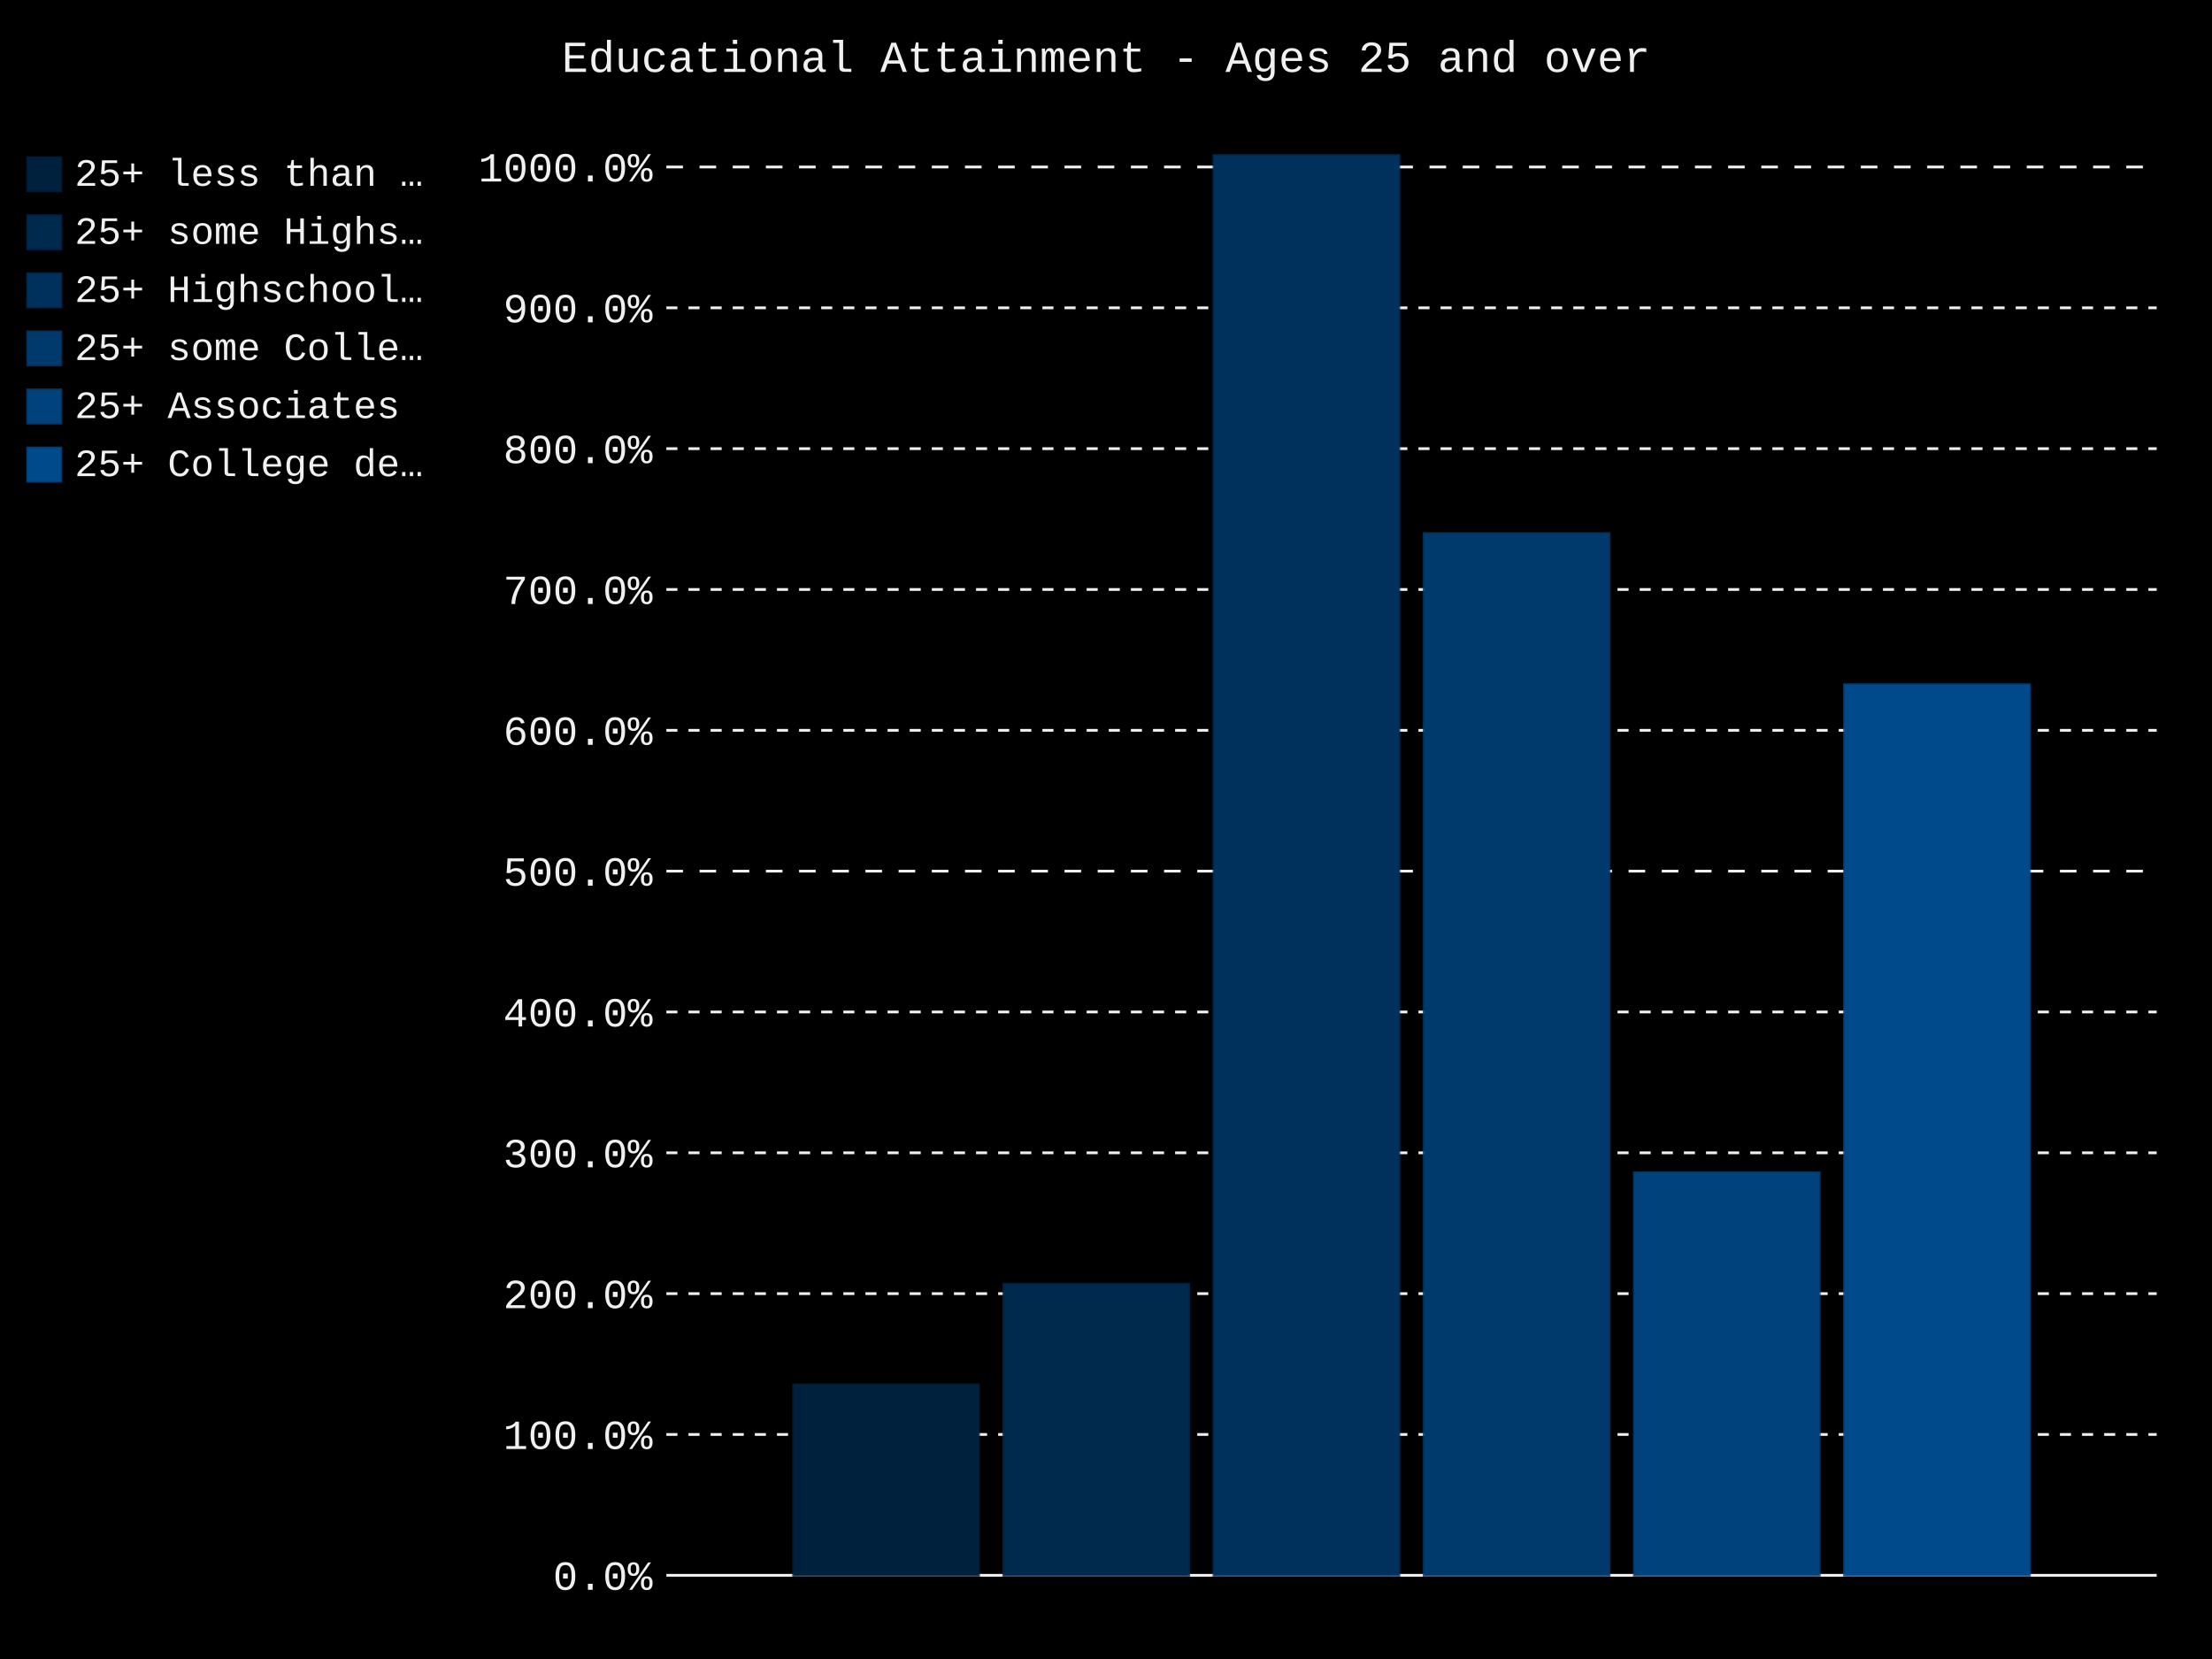
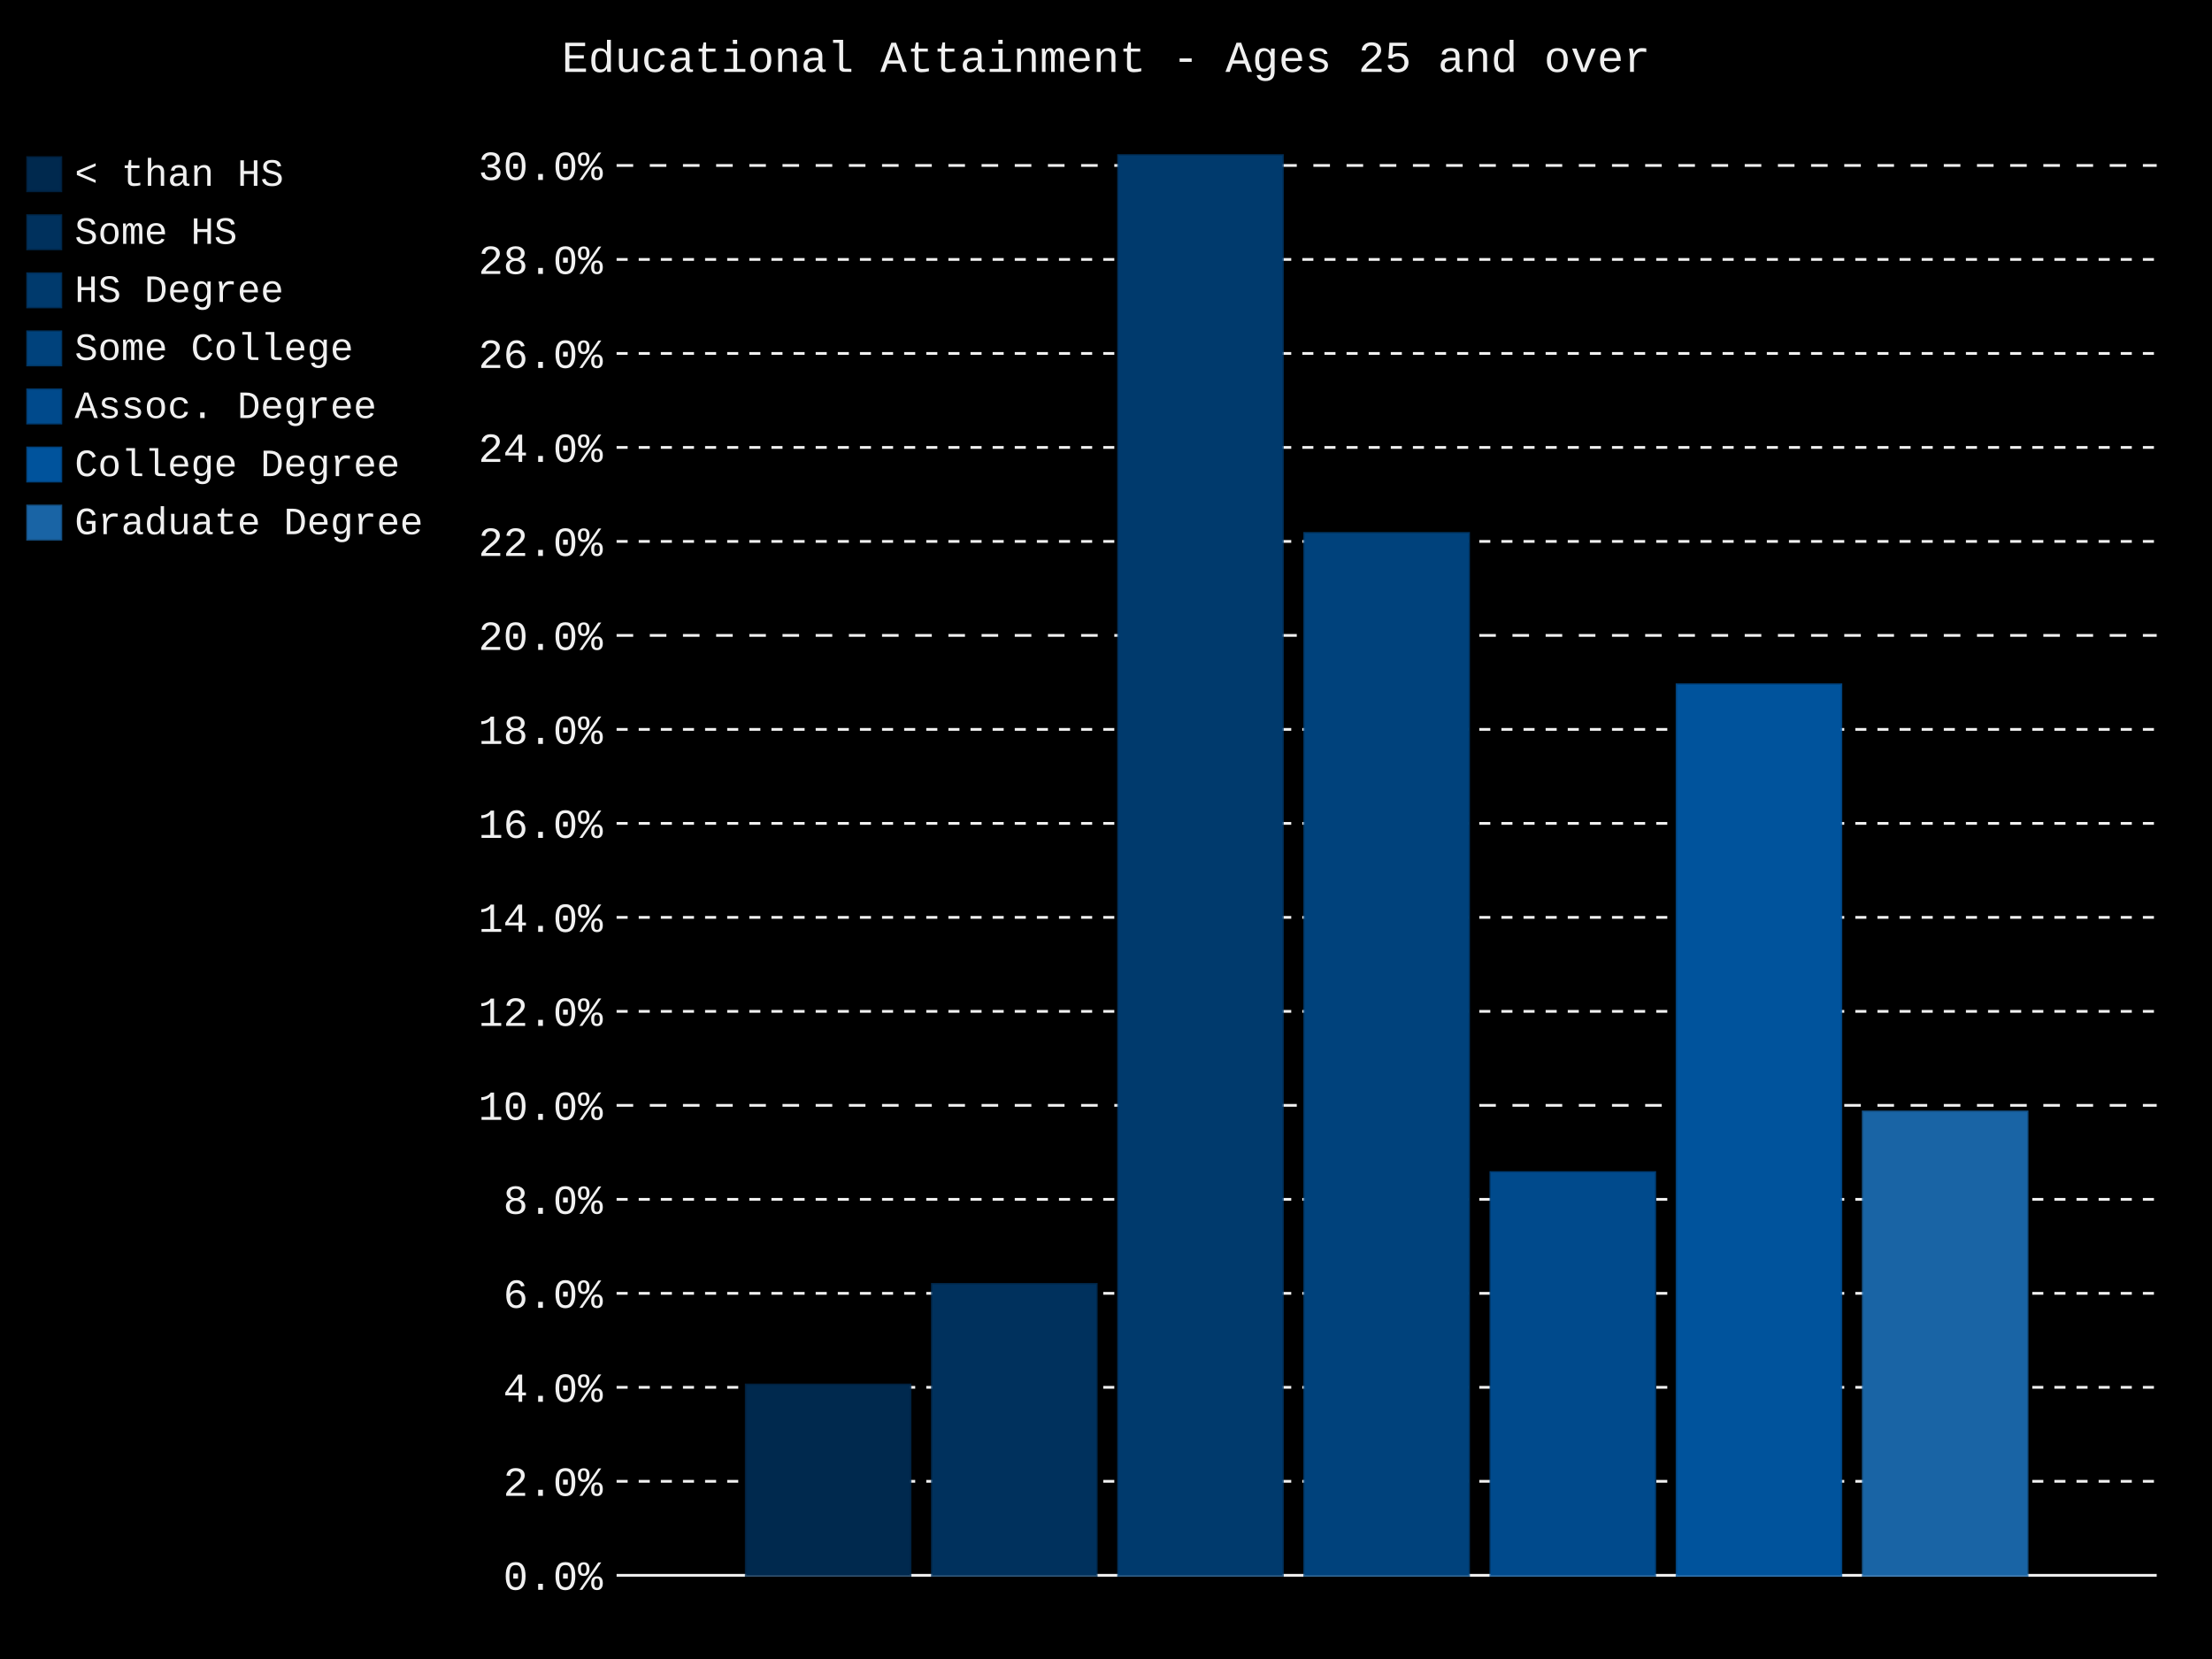
- <svg xmlns="http://www.w3.org/2000/svg" id="chart-fe534863-7f8a-46ef-bb84-2f4784d9d717" class="pygal-chart" viewBox="0 0 800 600">
+ <svg xmlns="http://www.w3.org/2000/svg" class="pygal-chart" id="chart-b0defab3-ced8-4c0a-a995-1b79ae2256e4" viewBox="0 0 800 600">
  <defs>
-     <style type="text/css">#chart-fe534863-7f8a-46ef-bb84-2f4784d9d717{-webkit-user-select:none;-webkit-font-smoothing:antialiased;font-family:Consolas,"Liberation Mono",Menlo,Courier,monospace}#chart-fe534863-7f8a-46ef-bb84-2f4784d9d717 .title{font-family:Consolas,"Liberation Mono",Menlo,Courier,monospace;font-size:16px}#chart-fe534863-7f8a-46ef-bb84-2f4784d9d717 .legends .legend text{font-family:Consolas,"Liberation Mono",Menlo,Courier,monospace;font-size:14px}#chart-fe534863-7f8a-46ef-bb84-2f4784d9d717 .axis text{font-family:Consolas,"Liberation Mono",Menlo,Courier,monospace;font-size:15px}#chart-fe534863-7f8a-46ef-bb84-2f4784d9d717 .axis text.major{font-family:Consolas,"Liberation Mono",Menlo,Courier,monospace;font-size:15px}#chart-fe534863-7f8a-46ef-bb84-2f4784d9d717 .text-overlay text.value{font-family:Consolas,"Liberation Mono",Menlo,Courier,monospace;font-size:16px}#chart-fe534863-7f8a-46ef-bb84-2f4784d9d717 .text-overlay text.label{font-family:Consolas,"Liberation Mono",Menlo,Courier,monospace;font-size:10px}#chart-fe534863-7f8a-46ef-bb84-2f4784d9d717 .tooltip{font-family:Consolas,"Liberation Mono",Menlo,Courier,monospace;font-size:14px}#chart-fe534863-7f8a-46ef-bb84-2f4784d9d717 text.no_data{font-family:Consolas,"Liberation Mono",Menlo,Courier,monospace;font-size:64px}
- #chart-fe534863-7f8a-46ef-bb84-2f4784d9d717{background-color:black}#chart-fe534863-7f8a-46ef-bb84-2f4784d9d717 path,#chart-fe534863-7f8a-46ef-bb84-2f4784d9d717 line,#chart-fe534863-7f8a-46ef-bb84-2f4784d9d717 rect,#chart-fe534863-7f8a-46ef-bb84-2f4784d9d717 circle{-webkit-transition:250ms;-moz-transition:250ms;transition:250ms}#chart-fe534863-7f8a-46ef-bb84-2f4784d9d717 .graph &gt; .background{fill:black}#chart-fe534863-7f8a-46ef-bb84-2f4784d9d717 .plot &gt; .background{fill:black}#chart-fe534863-7f8a-46ef-bb84-2f4784d9d717 .graph{fill:#F0F0F0}#chart-fe534863-7f8a-46ef-bb84-2f4784d9d717 text.no_data{fill:#F0F0F0}#chart-fe534863-7f8a-46ef-bb84-2f4784d9d717 .title{fill:#F0F0F0}#chart-fe534863-7f8a-46ef-bb84-2f4784d9d717 .legends .legend text{fill:#F0F0F0}#chart-fe534863-7f8a-46ef-bb84-2f4784d9d717 .legends .legend:hover text{fill:#F0F0F0}#chart-fe534863-7f8a-46ef-bb84-2f4784d9d717 .axis .line{stroke:#F0F0F0}#chart-fe534863-7f8a-46ef-bb84-2f4784d9d717 .axis .guide.line{stroke:#F0F0F0}#chart-fe534863-7f8a-46ef-bb84-2f4784d9d717 .axis .major.line{stroke:#F0F0F0}#chart-fe534863-7f8a-46ef-bb84-2f4784d9d717 .axis text.major{fill:#F0F0F0}#chart-fe534863-7f8a-46ef-bb84-2f4784d9d717 .axis.y .guides:hover .guide.line,#chart-fe534863-7f8a-46ef-bb84-2f4784d9d717 .line-graph .axis.x .guides:hover .guide.line,#chart-fe534863-7f8a-46ef-bb84-2f4784d9d717 .stackedline-graph .axis.x .guides:hover .guide.line,#chart-fe534863-7f8a-46ef-bb84-2f4784d9d717 .xy-graph .axis.x .guides:hover .guide.line{stroke:#F0F0F0}#chart-fe534863-7f8a-46ef-bb84-2f4784d9d717 .axis .guides:hover text{fill:#F0F0F0}#chart-fe534863-7f8a-46ef-bb84-2f4784d9d717 .reactive{fill-opacity:1;stroke-opacity:.8}#chart-fe534863-7f8a-46ef-bb84-2f4784d9d717 .ci{stroke:#F0F0F0}#chart-fe534863-7f8a-46ef-bb84-2f4784d9d717 .reactive.active,#chart-fe534863-7f8a-46ef-bb84-2f4784d9d717 .active .reactive{fill-opacity:.4;stroke-opacity:.9;stroke-width:4}#chart-fe534863-7f8a-46ef-bb84-2f4784d9d717 .ci .reactive.active{stroke-width:1.5}#chart-fe534863-7f8a-46ef-bb84-2f4784d9d717 .series text{fill:#F0F0F0}#chart-fe534863-7f8a-46ef-bb84-2f4784d9d717 .tooltip rect{fill:black;stroke:#F0F0F0;-webkit-transition:opacity 250ms;-moz-transition:opacity 250ms;transition:opacity 250ms}#chart-fe534863-7f8a-46ef-bb84-2f4784d9d717 .tooltip .label{fill:#F0F0F0}#chart-fe534863-7f8a-46ef-bb84-2f4784d9d717 .tooltip .label{fill:#F0F0F0}#chart-fe534863-7f8a-46ef-bb84-2f4784d9d717 .tooltip .legend{font-size:.8em;fill:#F0F0F0}#chart-fe534863-7f8a-46ef-bb84-2f4784d9d717 .tooltip .x_label{font-size:.6em;fill:#F0F0F0}#chart-fe534863-7f8a-46ef-bb84-2f4784d9d717 .tooltip .xlink{font-size:.5em;text-decoration:underline}#chart-fe534863-7f8a-46ef-bb84-2f4784d9d717 .tooltip .value{font-size:1.5em}#chart-fe534863-7f8a-46ef-bb84-2f4784d9d717 .bound{font-size:.5em}#chart-fe534863-7f8a-46ef-bb84-2f4784d9d717 .max-value{font-size:.75em;fill:#F0F0F0}#chart-fe534863-7f8a-46ef-bb84-2f4784d9d717 .map-element{fill:black;stroke:#F0F0F0 !important}#chart-fe534863-7f8a-46ef-bb84-2f4784d9d717 .map-element .reactive{fill-opacity:inherit;stroke-opacity:inherit}#chart-fe534863-7f8a-46ef-bb84-2f4784d9d717 .color-0,#chart-fe534863-7f8a-46ef-bb84-2f4784d9d717 .color-0 a:visited{stroke:#00213e;fill:#00213e}#chart-fe534863-7f8a-46ef-bb84-2f4784d9d717 .color-1,#chart-fe534863-7f8a-46ef-bb84-2f4784d9d717 .color-1 a:visited{stroke:#00294e;fill:#00294e}#chart-fe534863-7f8a-46ef-bb84-2f4784d9d717 .color-2,#chart-fe534863-7f8a-46ef-bb84-2f4784d9d717 .color-2 a:visited{stroke:#00315d;fill:#00315d}#chart-fe534863-7f8a-46ef-bb84-2f4784d9d717 .color-3,#chart-fe534863-7f8a-46ef-bb84-2f4784d9d717 .color-3 a:visited{stroke:#003a6d;fill:#003a6d}#chart-fe534863-7f8a-46ef-bb84-2f4784d9d717 .color-4,#chart-fe534863-7f8a-46ef-bb84-2f4784d9d717 .color-4 a:visited{stroke:#00427c;fill:#00427c}#chart-fe534863-7f8a-46ef-bb84-2f4784d9d717 .color-5,#chart-fe534863-7f8a-46ef-bb84-2f4784d9d717 .color-5 a:visited{stroke:#004a8c;fill:#004a8c}#chart-fe534863-7f8a-46ef-bb84-2f4784d9d717 .text-overlay .color-0 text{fill:white}#chart-fe534863-7f8a-46ef-bb84-2f4784d9d717 .text-overlay .color-1 text{fill:white}#chart-fe534863-7f8a-46ef-bb84-2f4784d9d717 .text-overlay .color-2 text{fill:black}#chart-fe534863-7f8a-46ef-bb84-2f4784d9d717 .text-overlay .color-3 text{fill:black}#chart-fe534863-7f8a-46ef-bb84-2f4784d9d717 .text-overlay .color-4 text{fill:black}#chart-fe534863-7f8a-46ef-bb84-2f4784d9d717 .text-overlay .color-5 text{fill:black}
- #chart-fe534863-7f8a-46ef-bb84-2f4784d9d717 text.no_data{text-anchor:middle}#chart-fe534863-7f8a-46ef-bb84-2f4784d9d717 .guide.line{fill:none}#chart-fe534863-7f8a-46ef-bb84-2f4784d9d717 .centered{text-anchor:middle}#chart-fe534863-7f8a-46ef-bb84-2f4784d9d717 .title{text-anchor:middle}#chart-fe534863-7f8a-46ef-bb84-2f4784d9d717 .legends .legend text{fill-opacity:1}#chart-fe534863-7f8a-46ef-bb84-2f4784d9d717 .axis.x text{text-anchor:middle}#chart-fe534863-7f8a-46ef-bb84-2f4784d9d717 .axis.x:not(.web) text[transform]{text-anchor:start}#chart-fe534863-7f8a-46ef-bb84-2f4784d9d717 .axis.x:not(.web) text[transform].backwards{text-anchor:end}#chart-fe534863-7f8a-46ef-bb84-2f4784d9d717 .axis.y text{text-anchor:end}#chart-fe534863-7f8a-46ef-bb84-2f4784d9d717 .axis.y text[transform].backwards{text-anchor:start}#chart-fe534863-7f8a-46ef-bb84-2f4784d9d717 .axis.y2 text{text-anchor:start}#chart-fe534863-7f8a-46ef-bb84-2f4784d9d717 .axis.y2 text[transform].backwards{text-anchor:end}#chart-fe534863-7f8a-46ef-bb84-2f4784d9d717 .axis .guide.line{stroke-dasharray:4,4}#chart-fe534863-7f8a-46ef-bb84-2f4784d9d717 .axis .major.guide.line{stroke-dasharray:6,6}#chart-fe534863-7f8a-46ef-bb84-2f4784d9d717 .horizontal .axis.y .guide.line,#chart-fe534863-7f8a-46ef-bb84-2f4784d9d717 .horizontal .axis.y2 .guide.line,#chart-fe534863-7f8a-46ef-bb84-2f4784d9d717 .vertical .axis.x .guide.line{opacity:0}#chart-fe534863-7f8a-46ef-bb84-2f4784d9d717 .horizontal .axis.always_show .guide.line,#chart-fe534863-7f8a-46ef-bb84-2f4784d9d717 .vertical .axis.always_show .guide.line{opacity:1 !important}#chart-fe534863-7f8a-46ef-bb84-2f4784d9d717 .axis.y .guides:hover .guide.line,#chart-fe534863-7f8a-46ef-bb84-2f4784d9d717 .axis.y2 .guides:hover .guide.line,#chart-fe534863-7f8a-46ef-bb84-2f4784d9d717 .axis.x .guides:hover .guide.line{opacity:1}#chart-fe534863-7f8a-46ef-bb84-2f4784d9d717 .axis .guides:hover text{opacity:1}#chart-fe534863-7f8a-46ef-bb84-2f4784d9d717 .nofill{fill:none}#chart-fe534863-7f8a-46ef-bb84-2f4784d9d717 .subtle-fill{fill-opacity:.2}#chart-fe534863-7f8a-46ef-bb84-2f4784d9d717 .dot{stroke-width:1px;fill-opacity:1}#chart-fe534863-7f8a-46ef-bb84-2f4784d9d717 .dot.active{stroke-width:5px}#chart-fe534863-7f8a-46ef-bb84-2f4784d9d717 .dot.negative{fill:transparent}#chart-fe534863-7f8a-46ef-bb84-2f4784d9d717 text,#chart-fe534863-7f8a-46ef-bb84-2f4784d9d717 tspan{stroke:none !important}#chart-fe534863-7f8a-46ef-bb84-2f4784d9d717 .series text.active{opacity:1}#chart-fe534863-7f8a-46ef-bb84-2f4784d9d717 .tooltip rect{fill-opacity:.95;stroke-width:.5}#chart-fe534863-7f8a-46ef-bb84-2f4784d9d717 .tooltip text{fill-opacity:1}#chart-fe534863-7f8a-46ef-bb84-2f4784d9d717 .showable{visibility:hidden}#chart-fe534863-7f8a-46ef-bb84-2f4784d9d717 .showable.shown{visibility:visible}#chart-fe534863-7f8a-46ef-bb84-2f4784d9d717 .gauge-background{fill:rgba(229,229,229,1);stroke:none}#chart-fe534863-7f8a-46ef-bb84-2f4784d9d717 .bg-lines{stroke:black;stroke-width:2px}</style>
+     <style type="text/css">#chart-b0defab3-ced8-4c0a-a995-1b79ae2256e4{-webkit-user-select:none;-webkit-font-smoothing:antialiased;font-family:Consolas,"Liberation Mono",Menlo,Courier,monospace}#chart-b0defab3-ced8-4c0a-a995-1b79ae2256e4 .title{font-family:Consolas,"Liberation Mono",Menlo,Courier,monospace;font-size:16px}#chart-b0defab3-ced8-4c0a-a995-1b79ae2256e4 .legends .legend text{font-family:Consolas,"Liberation Mono",Menlo,Courier,monospace;font-size:14px}#chart-b0defab3-ced8-4c0a-a995-1b79ae2256e4 .axis text{font-family:Consolas,"Liberation Mono",Menlo,Courier,monospace;font-size:15px}#chart-b0defab3-ced8-4c0a-a995-1b79ae2256e4 .axis text.major{font-family:Consolas,"Liberation Mono",Menlo,Courier,monospace;font-size:15px}#chart-b0defab3-ced8-4c0a-a995-1b79ae2256e4 .text-overlay text.value{font-family:Consolas,"Liberation Mono",Menlo,Courier,monospace;font-size:16px}#chart-b0defab3-ced8-4c0a-a995-1b79ae2256e4 .text-overlay text.label{font-family:Consolas,"Liberation Mono",Menlo,Courier,monospace;font-size:10px}#chart-b0defab3-ced8-4c0a-a995-1b79ae2256e4 .tooltip{font-family:Consolas,"Liberation Mono",Menlo,Courier,monospace;font-size:14px}#chart-b0defab3-ced8-4c0a-a995-1b79ae2256e4 text.no_data{font-family:Consolas,"Liberation Mono",Menlo,Courier,monospace;font-size:64px}
+ #chart-b0defab3-ced8-4c0a-a995-1b79ae2256e4{background-color:black}#chart-b0defab3-ced8-4c0a-a995-1b79ae2256e4 path,#chart-b0defab3-ced8-4c0a-a995-1b79ae2256e4 line,#chart-b0defab3-ced8-4c0a-a995-1b79ae2256e4 rect,#chart-b0defab3-ced8-4c0a-a995-1b79ae2256e4 circle{-webkit-transition:250ms;-moz-transition:250ms;transition:250ms}#chart-b0defab3-ced8-4c0a-a995-1b79ae2256e4 .graph &gt; .background{fill:black}#chart-b0defab3-ced8-4c0a-a995-1b79ae2256e4 .plot &gt; .background{fill:black}#chart-b0defab3-ced8-4c0a-a995-1b79ae2256e4 .graph{fill:#F0F0F0}#chart-b0defab3-ced8-4c0a-a995-1b79ae2256e4 text.no_data{fill:#F0F0F0}#chart-b0defab3-ced8-4c0a-a995-1b79ae2256e4 .title{fill:#F0F0F0}#chart-b0defab3-ced8-4c0a-a995-1b79ae2256e4 .legends .legend text{fill:#F0F0F0}#chart-b0defab3-ced8-4c0a-a995-1b79ae2256e4 .legends .legend:hover text{fill:#F0F0F0}#chart-b0defab3-ced8-4c0a-a995-1b79ae2256e4 .axis .line{stroke:#F0F0F0}#chart-b0defab3-ced8-4c0a-a995-1b79ae2256e4 .axis .guide.line{stroke:#F0F0F0}#chart-b0defab3-ced8-4c0a-a995-1b79ae2256e4 .axis .major.line{stroke:#F0F0F0}#chart-b0defab3-ced8-4c0a-a995-1b79ae2256e4 .axis text.major{fill:#F0F0F0}#chart-b0defab3-ced8-4c0a-a995-1b79ae2256e4 .axis.y .guides:hover .guide.line,#chart-b0defab3-ced8-4c0a-a995-1b79ae2256e4 .line-graph .axis.x .guides:hover .guide.line,#chart-b0defab3-ced8-4c0a-a995-1b79ae2256e4 .stackedline-graph .axis.x .guides:hover .guide.line,#chart-b0defab3-ced8-4c0a-a995-1b79ae2256e4 .xy-graph .axis.x .guides:hover .guide.line{stroke:#F0F0F0}#chart-b0defab3-ced8-4c0a-a995-1b79ae2256e4 .axis .guides:hover text{fill:#F0F0F0}#chart-b0defab3-ced8-4c0a-a995-1b79ae2256e4 .reactive{fill-opacity:1;stroke-opacity:.8}#chart-b0defab3-ced8-4c0a-a995-1b79ae2256e4 .ci{stroke:#F0F0F0}#chart-b0defab3-ced8-4c0a-a995-1b79ae2256e4 .reactive.active,#chart-b0defab3-ced8-4c0a-a995-1b79ae2256e4 .active .reactive{fill-opacity:.4;stroke-opacity:.9;stroke-width:4}#chart-b0defab3-ced8-4c0a-a995-1b79ae2256e4 .ci .reactive.active{stroke-width:1.5}#chart-b0defab3-ced8-4c0a-a995-1b79ae2256e4 .series text{fill:#F0F0F0}#chart-b0defab3-ced8-4c0a-a995-1b79ae2256e4 .tooltip rect{fill:black;stroke:#F0F0F0;-webkit-transition:opacity 250ms;-moz-transition:opacity 250ms;transition:opacity 250ms}#chart-b0defab3-ced8-4c0a-a995-1b79ae2256e4 .tooltip .label{fill:#F0F0F0}#chart-b0defab3-ced8-4c0a-a995-1b79ae2256e4 .tooltip .label{fill:#F0F0F0}#chart-b0defab3-ced8-4c0a-a995-1b79ae2256e4 .tooltip .legend{font-size:.8em;fill:#F0F0F0}#chart-b0defab3-ced8-4c0a-a995-1b79ae2256e4 .tooltip .x_label{font-size:.6em;fill:#F0F0F0}#chart-b0defab3-ced8-4c0a-a995-1b79ae2256e4 .tooltip .xlink{font-size:.5em;text-decoration:underline}#chart-b0defab3-ced8-4c0a-a995-1b79ae2256e4 .tooltip .value{font-size:1.5em}#chart-b0defab3-ced8-4c0a-a995-1b79ae2256e4 .bound{font-size:.5em}#chart-b0defab3-ced8-4c0a-a995-1b79ae2256e4 .max-value{font-size:.75em;fill:#F0F0F0}#chart-b0defab3-ced8-4c0a-a995-1b79ae2256e4 .map-element{fill:black;stroke:#F0F0F0 !important}#chart-b0defab3-ced8-4c0a-a995-1b79ae2256e4 .map-element .reactive{fill-opacity:inherit;stroke-opacity:inherit}#chart-b0defab3-ced8-4c0a-a995-1b79ae2256e4 .color-0,#chart-b0defab3-ced8-4c0a-a995-1b79ae2256e4 .color-0 a:visited{stroke:#00294e;fill:#00294e}#chart-b0defab3-ced8-4c0a-a995-1b79ae2256e4 .color-1,#chart-b0defab3-ced8-4c0a-a995-1b79ae2256e4 .color-1 a:visited{stroke:#00315d;fill:#00315d}#chart-b0defab3-ced8-4c0a-a995-1b79ae2256e4 .color-2,#chart-b0defab3-ced8-4c0a-a995-1b79ae2256e4 .color-2 a:visited{stroke:#003a6d;fill:#003a6d}#chart-b0defab3-ced8-4c0a-a995-1b79ae2256e4 .color-3,#chart-b0defab3-ced8-4c0a-a995-1b79ae2256e4 .color-3 a:visited{stroke:#00427c;fill:#00427c}#chart-b0defab3-ced8-4c0a-a995-1b79ae2256e4 .color-4,#chart-b0defab3-ced8-4c0a-a995-1b79ae2256e4 .color-4 a:visited{stroke:#004a8c;fill:#004a8c}#chart-b0defab3-ced8-4c0a-a995-1b79ae2256e4 .color-5,#chart-b0defab3-ced8-4c0a-a995-1b79ae2256e4 .color-5 a:visited{stroke:#00539c;fill:#00539c}#chart-b0defab3-ced8-4c0a-a995-1b79ae2256e4 .color-6,#chart-b0defab3-ced8-4c0a-a995-1b79ae2256e4 .color-6 a:visited{stroke:#1964a5;fill:#1964a5}#chart-b0defab3-ced8-4c0a-a995-1b79ae2256e4 .text-overlay .color-0 text{fill:white}#chart-b0defab3-ced8-4c0a-a995-1b79ae2256e4 .text-overlay .color-1 text{fill:black}#chart-b0defab3-ced8-4c0a-a995-1b79ae2256e4 .text-overlay .color-2 text{fill:black}#chart-b0defab3-ced8-4c0a-a995-1b79ae2256e4 .text-overlay .color-3 text{fill:black}#chart-b0defab3-ced8-4c0a-a995-1b79ae2256e4 .text-overlay .color-4 text{fill:black}#chart-b0defab3-ced8-4c0a-a995-1b79ae2256e4 .text-overlay .color-5 text{fill:black}#chart-b0defab3-ced8-4c0a-a995-1b79ae2256e4 .text-overlay .color-6 text{fill:black}
+ #chart-b0defab3-ced8-4c0a-a995-1b79ae2256e4 text.no_data{text-anchor:middle}#chart-b0defab3-ced8-4c0a-a995-1b79ae2256e4 .guide.line{fill:none}#chart-b0defab3-ced8-4c0a-a995-1b79ae2256e4 .centered{text-anchor:middle}#chart-b0defab3-ced8-4c0a-a995-1b79ae2256e4 .title{text-anchor:middle}#chart-b0defab3-ced8-4c0a-a995-1b79ae2256e4 .legends .legend text{fill-opacity:1}#chart-b0defab3-ced8-4c0a-a995-1b79ae2256e4 .axis.x text{text-anchor:middle}#chart-b0defab3-ced8-4c0a-a995-1b79ae2256e4 .axis.x:not(.web) text[transform]{text-anchor:start}#chart-b0defab3-ced8-4c0a-a995-1b79ae2256e4 .axis.x:not(.web) text[transform].backwards{text-anchor:end}#chart-b0defab3-ced8-4c0a-a995-1b79ae2256e4 .axis.y text{text-anchor:end}#chart-b0defab3-ced8-4c0a-a995-1b79ae2256e4 .axis.y text[transform].backwards{text-anchor:start}#chart-b0defab3-ced8-4c0a-a995-1b79ae2256e4 .axis.y2 text{text-anchor:start}#chart-b0defab3-ced8-4c0a-a995-1b79ae2256e4 .axis.y2 text[transform].backwards{text-anchor:end}#chart-b0defab3-ced8-4c0a-a995-1b79ae2256e4 .axis .guide.line{stroke-dasharray:4,4}#chart-b0defab3-ced8-4c0a-a995-1b79ae2256e4 .axis .major.guide.line{stroke-dasharray:6,6}#chart-b0defab3-ced8-4c0a-a995-1b79ae2256e4 .horizontal .axis.y .guide.line,#chart-b0defab3-ced8-4c0a-a995-1b79ae2256e4 .horizontal .axis.y2 .guide.line,#chart-b0defab3-ced8-4c0a-a995-1b79ae2256e4 .vertical .axis.x .guide.line{opacity:0}#chart-b0defab3-ced8-4c0a-a995-1b79ae2256e4 .horizontal .axis.always_show .guide.line,#chart-b0defab3-ced8-4c0a-a995-1b79ae2256e4 .vertical .axis.always_show .guide.line{opacity:1 !important}#chart-b0defab3-ced8-4c0a-a995-1b79ae2256e4 .axis.y .guides:hover .guide.line,#chart-b0defab3-ced8-4c0a-a995-1b79ae2256e4 .axis.y2 .guides:hover .guide.line,#chart-b0defab3-ced8-4c0a-a995-1b79ae2256e4 .axis.x .guides:hover .guide.line{opacity:1}#chart-b0defab3-ced8-4c0a-a995-1b79ae2256e4 .axis .guides:hover text{opacity:1}#chart-b0defab3-ced8-4c0a-a995-1b79ae2256e4 .nofill{fill:none}#chart-b0defab3-ced8-4c0a-a995-1b79ae2256e4 .subtle-fill{fill-opacity:.2}#chart-b0defab3-ced8-4c0a-a995-1b79ae2256e4 .dot{stroke-width:1px;fill-opacity:1}#chart-b0defab3-ced8-4c0a-a995-1b79ae2256e4 .dot.active{stroke-width:5px}#chart-b0defab3-ced8-4c0a-a995-1b79ae2256e4 .dot.negative{fill:transparent}#chart-b0defab3-ced8-4c0a-a995-1b79ae2256e4 text,#chart-b0defab3-ced8-4c0a-a995-1b79ae2256e4 tspan{stroke:none !important}#chart-b0defab3-ced8-4c0a-a995-1b79ae2256e4 .series text.active{opacity:1}#chart-b0defab3-ced8-4c0a-a995-1b79ae2256e4 .tooltip rect{fill-opacity:.95;stroke-width:.5}#chart-b0defab3-ced8-4c0a-a995-1b79ae2256e4 .tooltip text{fill-opacity:1}#chart-b0defab3-ced8-4c0a-a995-1b79ae2256e4 .showable{visibility:hidden}#chart-b0defab3-ced8-4c0a-a995-1b79ae2256e4 .showable.shown{visibility:visible}#chart-b0defab3-ced8-4c0a-a995-1b79ae2256e4 .gauge-background{fill:rgba(229,229,229,1);stroke:none}#chart-b0defab3-ced8-4c0a-a995-1b79ae2256e4 .bg-lines{stroke:black;stroke-width:2px}</style>
  </defs>
  <g class="graph bar-graph vertical">
    <rect class="background" height="600" width="800" x="0" y="0" />
-     <g class="plot" transform="translate(241, 46)">
-       <rect class="background" height="534" width="539.0" x="0" y="0" />
+     <g class="plot" transform="translate(223, 46)">
+       <rect class="background" height="534" width="557.0" x="0" y="0" />
      <g class="axis y always_show">
        <g class="guides">
-           <path class="major line" d="M0 523.731 h539" />
+           <path class="major line" d="M0 523.731 h557" />
          <text class="major" x="-5" y="528.981">0.0%</text>
        </g>
        <g class="guides">
-           <path class="guide line" d="M0 472.797 h539" />
-           <text class="" x="-5" y="478.047">100.0%</text>
+           <path class="guide line" d="M0 489.738 h557" />
+           <text class="" x="-5" y="494.988">2.0%</text>
        </g>
        <g class="guides">
-           <path class="guide line" d="M0 421.864 h539" />
-           <text class="" x="-5" y="427.114">200.0%</text>
+           <path class="guide line" d="M0 455.745 h557" />
+           <text class="" x="-5" y="460.995">4.0%</text>
        </g>
        <g class="guides">
-           <path class="guide line" d="M0 370.93 h539" />
-           <text class="" x="-5" y="376.18">300.0%</text>
+           <path class="guide line" d="M0 421.752 h557" />
+           <text class="" x="-5" y="427.002">6.0%</text>
        </g>
        <g class="guides">
-           <path class="guide line" d="M0 319.996 h539" />
-           <text class="" x="-5" y="325.246">400.0%</text>
+           <path class="guide line" d="M0 387.759 h557" />
+           <text class="" x="-5" y="393.009">8.0%</text>
        </g>
        <g class="guides">
-           <path class="major guide line" d="M0 269.063 h539" />
-           <text class="major" x="-5" y="274.313">500.0%</text>
+           <path class="major guide line" d="M0 353.767 h557" />
+           <text class="major" x="-5" y="359.017">10.0%</text>
        </g>
        <g class="guides">
-           <path class="guide line" d="M0 218.129 h539" />
-           <text class="" x="-5" y="223.379">600.0%</text>
+           <path class="guide line" d="M0 319.774 h557" />
+           <text class="" x="-5" y="325.024">12.0%</text>
        </g>
        <g class="guides">
-           <path class="guide line" d="M0 167.196 h539" />
-           <text class="" x="-5" y="172.446">700.0%</text>
+           <path class="guide line" d="M0 285.781 h557" />
+           <text class="" x="-5" y="291.031">14.0%</text>
        </g>
        <g class="guides">
-           <path class="guide line" d="M0 116.262 h539" />
-           <text class="" x="-5" y="121.512">800.0%</text>
+           <path class="guide line" d="M0 251.788 h557" />
+           <text class="" x="-5" y="257.038">16.0%</text>
        </g>
        <g class="guides">
-           <path class="guide line" d="M0 65.328 h539" />
-           <text class="" x="-5" y="70.578">900.0%</text>
+           <path class="guide line" d="M0 217.795 h557" />
+           <text class="" x="-5" y="223.045">18.0%</text>
        </g>
        <g class="guides">
-           <path class="major guide line" d="M0 14.395 h539" />
-           <text class="major" x="-5" y="19.645">1000.0%</text>
+           <path class="major guide line" d="M0 183.803 h557" />
+           <text class="major" x="-5" y="189.053">20.0%</text>
+         </g>
+         <g class="guides">
+           <path class="guide line" d="M0 149.81 h557" />
+           <text class="" x="-5" y="155.06">22.0%</text>
+         </g>
+         <g class="guides">
+           <path class="guide line" d="M0 115.817 h557" />
+           <text class="" x="-5" y="121.067">24.0%</text>
+         </g>
+         <g class="guides">
+           <path class="guide line" d="M0 81.824 h557" />
+           <text class="" x="-5" y="87.074">26.0%</text>
+         </g>
+         <g class="guides">
+           <path class="guide line" d="M0 47.831 h557" />
+           <text class="" x="-5" y="53.081">28.0%</text>
+         </g>
+         <g class="guides">
+           <path class="major guide line" d="M0 13.838 h557" />
+           <text class="major" x="-5" y="19.088">30.0%</text>
        </g>
      </g>
      <g class="series serie-0 color-0">
        <g class="bars">
          <g class="bar">
-             <rect class="rect reactive tooltip-trigger" height="68.913" rx="0" ry="0" width="66.891" x="46.022" y="454.818" />
+             <rect class="rect reactive tooltip-trigger" height="68.835" rx="0" ry="0" width="59.25" x="46.886" y="454.895" />
          </g>
        </g>
      </g>
      <g class="series serie-1 color-1">
        <g class="bars">
          <g class="bar">
-             <rect class="rect reactive tooltip-trigger" height="105.3" rx="0" ry="0" width="66.891" x="122.035" y="418.431" />
+             <rect class="rect reactive tooltip-trigger" height="105.208" rx="0" ry="0" width="59.25" x="114.216" y="418.523" />
          </g>
        </g>
      </g>
      <g class="series serie-2 color-2">
        <g class="bars">
          <g class="bar">
-             <rect class="rect reactive tooltip-trigger" height="513.462" rx="0" ry="0" width="66.891" x="198.048" y="10.269" />
+             <rect class="rect reactive tooltip-trigger" height="513.462" rx="0" ry="0" width="59.25" x="181.545" y="10.269" />
          </g>
        </g>
      </g>
      <g class="series serie-3 color-3">
        <g class="bars">
          <g class="bar">
-             <rect class="rect reactive tooltip-trigger" height="376.776" rx="0" ry="0" width="66.891" x="274.061" y="146.955" />
+             <rect class="rect reactive tooltip-trigger" height="376.81" rx="0" ry="0" width="59.25" x="248.875" y="146.92" />
          </g>
        </g>
      </g>
      <g class="series serie-4 color-4">
        <g class="bars">
          <g class="bar">
-             <rect class="rect reactive tooltip-trigger" height="145.609" rx="0" ry="0" width="66.891" x="350.074" y="378.122" />
+             <rect class="rect reactive tooltip-trigger" height="145.659" rx="0" ry="0" width="59.25" x="316.205" y="378.072" />
          </g>
        </g>
      </g>
      <g class="series serie-5 color-5">
        <g class="bars">
          <g class="bar">
-             <rect class="rect reactive tooltip-trigger" height="322.089" rx="0" ry="0" width="66.891" x="426.086" y="201.642" />
+             <rect class="rect reactive tooltip-trigger" height="322.082" rx="0" ry="0" width="59.25" x="383.534" y="201.649" />
+           </g>
+         </g>
+       </g>
+       <g class="series serie-6 color-6">
+         <g class="bars">
+           <g class="bar">
+             <rect class="rect reactive tooltip-trigger" height="167.585" rx="0" ry="0" width="59.25" x="450.864" y="356.146" />
          </g>
        </g>
      </g>
    </g>
    <g class="titles">
      <text class="title plot_title" x="400.0" y="26">Educational Attainment - Ages 25 and over</text>
    </g>
-     <g class="plot overlay" transform="translate(241, 46)">
+     <g class="plot overlay" transform="translate(223, 46)">
      <g class="series serie-0 color-0" />
      <g class="series serie-1 color-1" />
      <g class="series serie-2 color-2" />
      <g class="series serie-3 color-3" />
      <g class="series serie-4 color-4" />
      <g class="series serie-5 color-5" />
+       <g class="series serie-6 color-6" />
    </g>
-     <g class="plot text-overlay" transform="translate(241, 46)">
+     <g class="plot text-overlay" transform="translate(223, 46)">
      <g class="series serie-0 color-0" />
      <g class="series serie-1 color-1" />
      <g class="series serie-2 color-2" />
      <g class="series serie-3 color-3" />
      <g class="series serie-4 color-4" />
      <g class="series serie-5 color-5" />
+       <g class="series serie-6 color-6" />
    </g>
-     <g class="plot tooltip-overlay" transform="translate(241, 46)">
+     <g class="plot tooltip-overlay" transform="translate(223, 46)">
      <g class="tooltip" style="opacity: 0" transform="translate(0 0)">
        <rect class="tooltip-box" height="0" rx="0" ry="0" width="0" />
        <g class="text" />
      </g>
    </g>
    <g class="legends" transform="translate(10, 56)">
      <g class="legend reactive activate-serie" id="activate-serie-0">
        <rect class="color-0 reactive" height="12" width="12" x="0.0" y="1.0" />
-         <text x="17.0" y="11.2">25+ less than …</text>
+         <text x="17.0" y="11.2">&lt; than HS</text>
      </g>
      <g class="legend reactive activate-serie" id="activate-serie-1">
        <rect class="color-1 reactive" height="12" width="12" x="0.0" y="22.0" />
-         <text x="17.0" y="32.2">25+ some Highs…</text>
+         <text x="17.0" y="32.2">Some HS</text>
      </g>
      <g class="legend reactive activate-serie" id="activate-serie-2">
        <rect class="color-2 reactive" height="12" width="12" x="0.0" y="43.0" />
-         <text x="17.0" y="53.2">25+ Highschool…</text>
+         <text x="17.0" y="53.2">HS Degree</text>
      </g>
      <g class="legend reactive activate-serie" id="activate-serie-3">
        <rect class="color-3 reactive" height="12" width="12" x="0.0" y="64.0" />
-         <text x="17.0" y="74.2">25+ some Colle…</text>
+         <text x="17.0" y="74.2">Some College</text>
      </g>
      <g class="legend reactive activate-serie" id="activate-serie-4">
        <rect class="color-4 reactive" height="12" width="12" x="0.0" y="85.0" />
-         <text x="17.0" y="95.2">25+ Associates</text>
+         <text x="17.0" y="95.2">Assoc. Degree</text>
      </g>
      <g class="legend reactive activate-serie" id="activate-serie-5">
        <rect class="color-5 reactive" height="12" width="12" x="0.0" y="106.0" />
-         <text x="17.0" y="116.2">25+ College de…</text>
+         <text x="17.0" y="116.2">College Degree</text>
+       </g>
+       <g class="legend reactive activate-serie" id="activate-serie-6">
+         <rect class="color-6 reactive" height="12" width="12" x="0.0" y="127.0" />
+         <text x="17.0" y="137.2">Graduate Degree</text>
      </g>
    </g>
    <g class="legends" transform="translate(790, 56)" />
  </g>
</svg>
